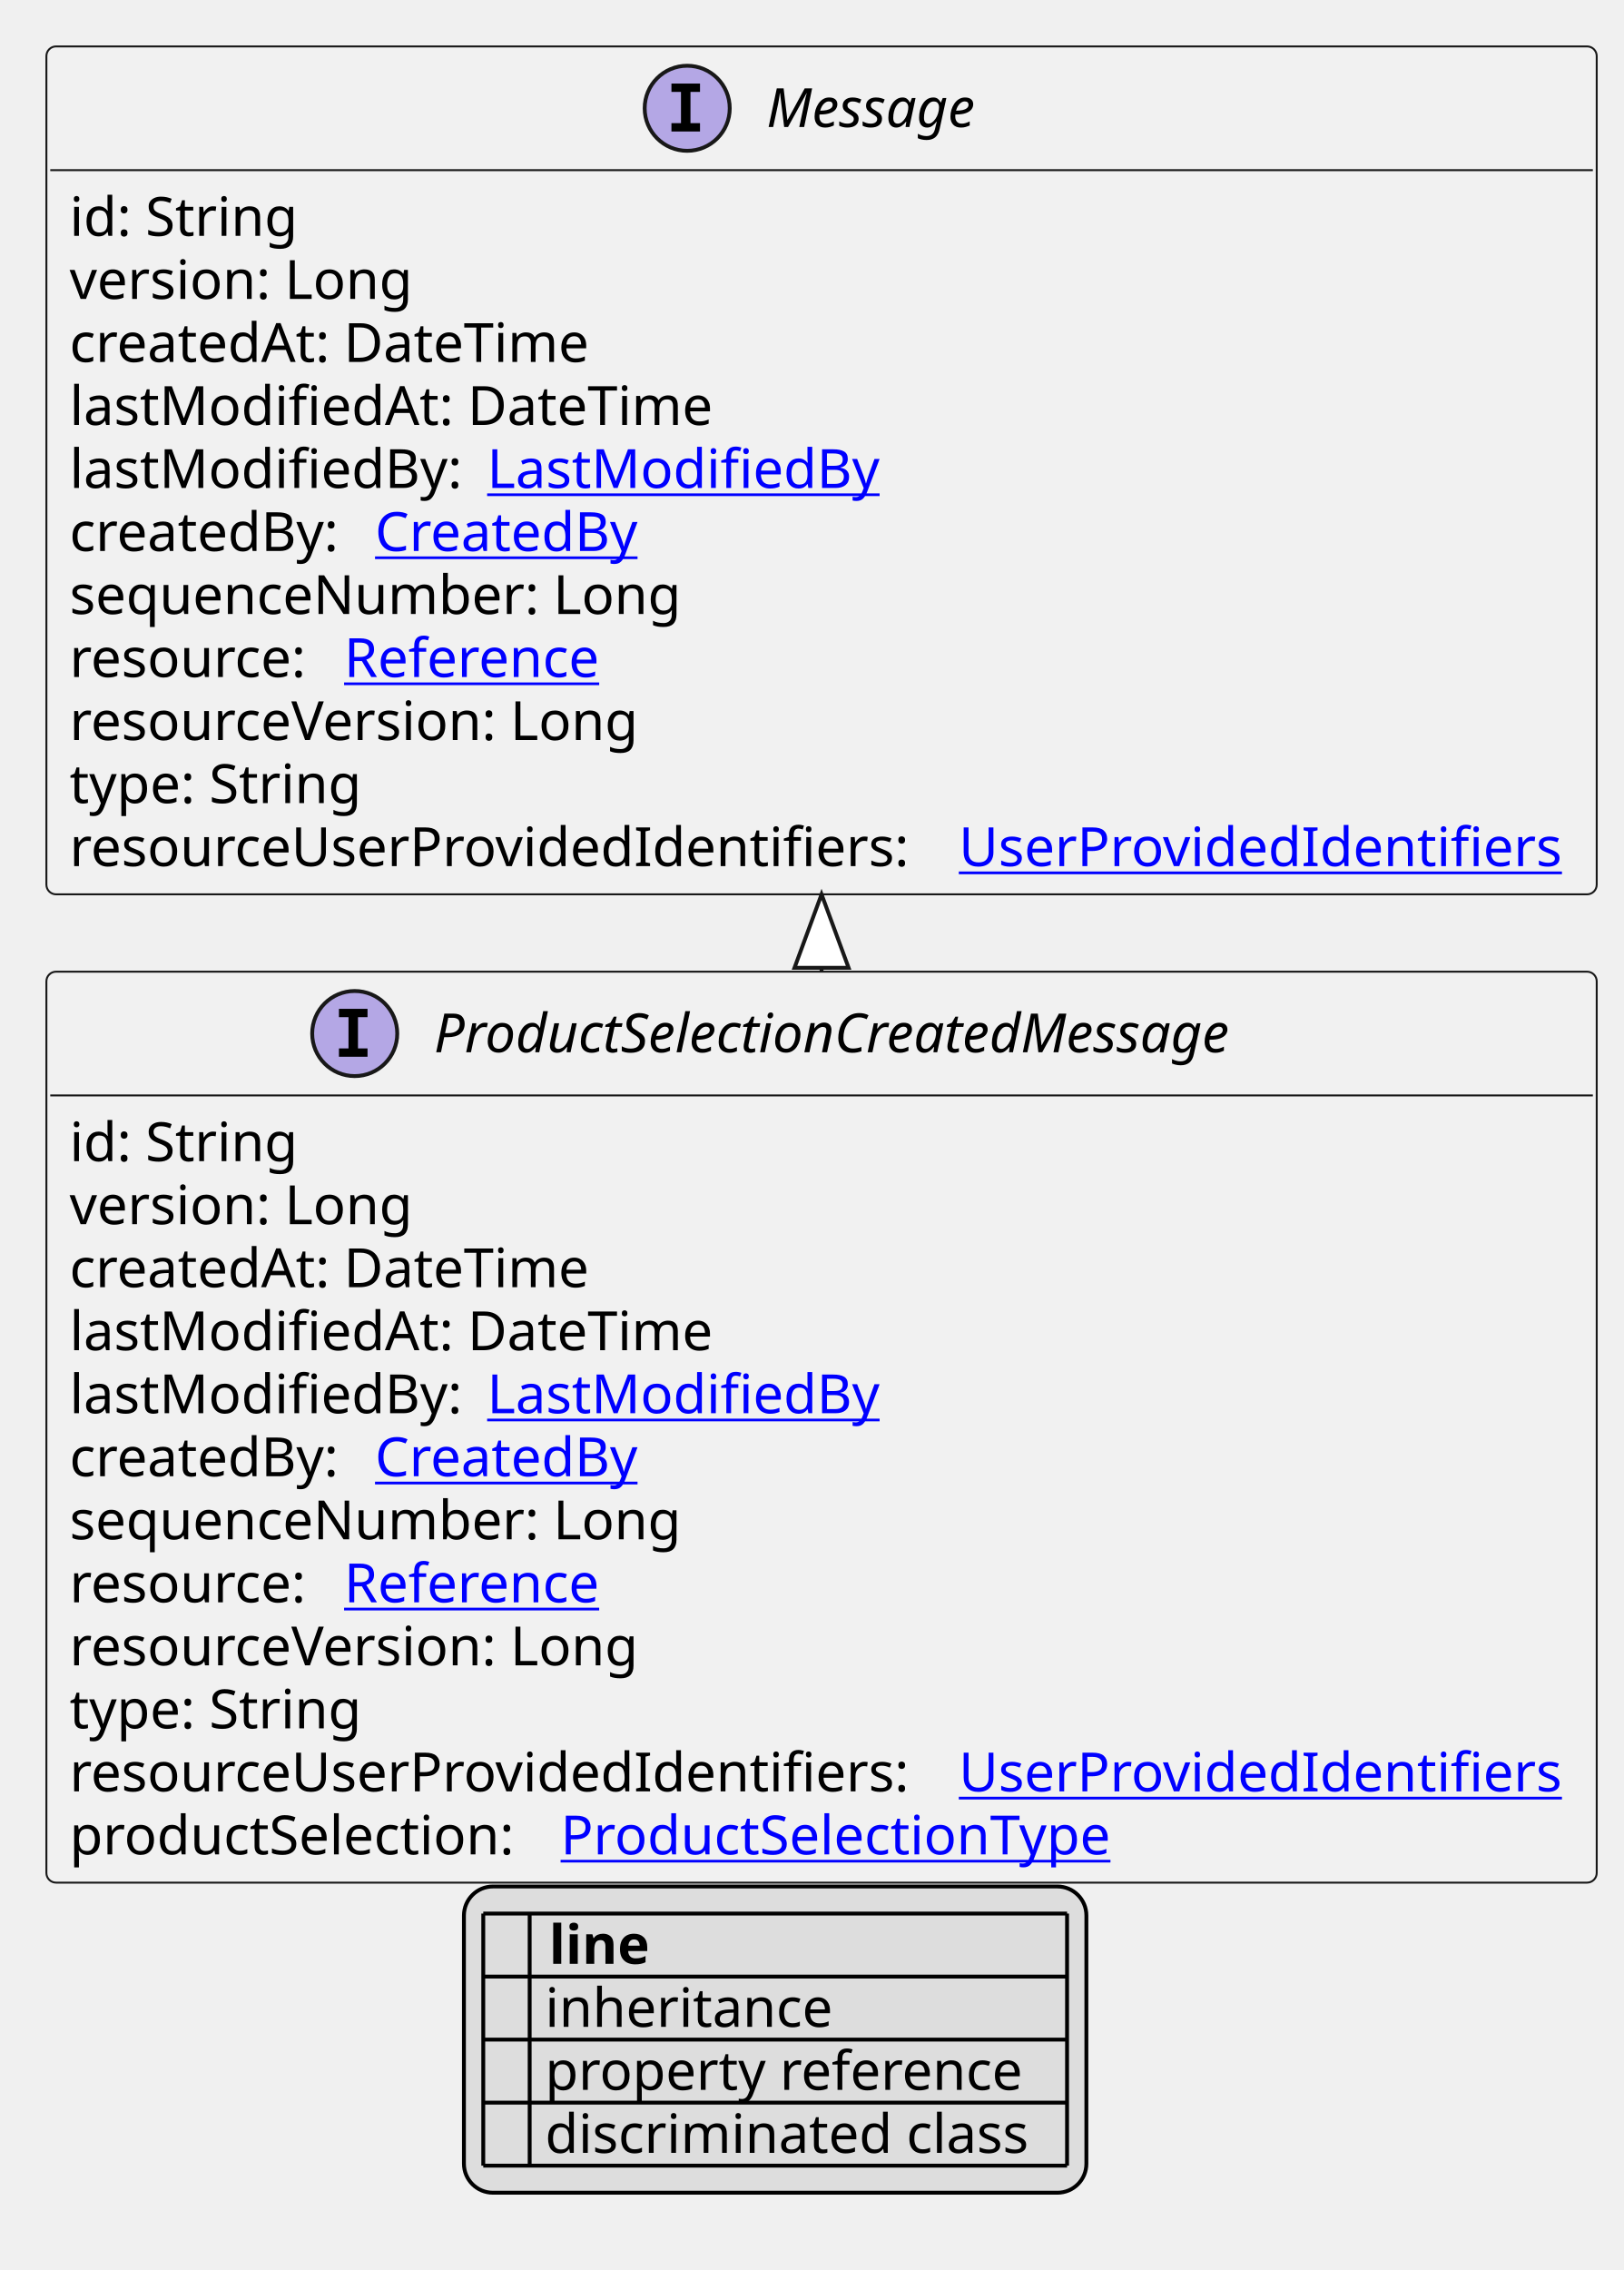
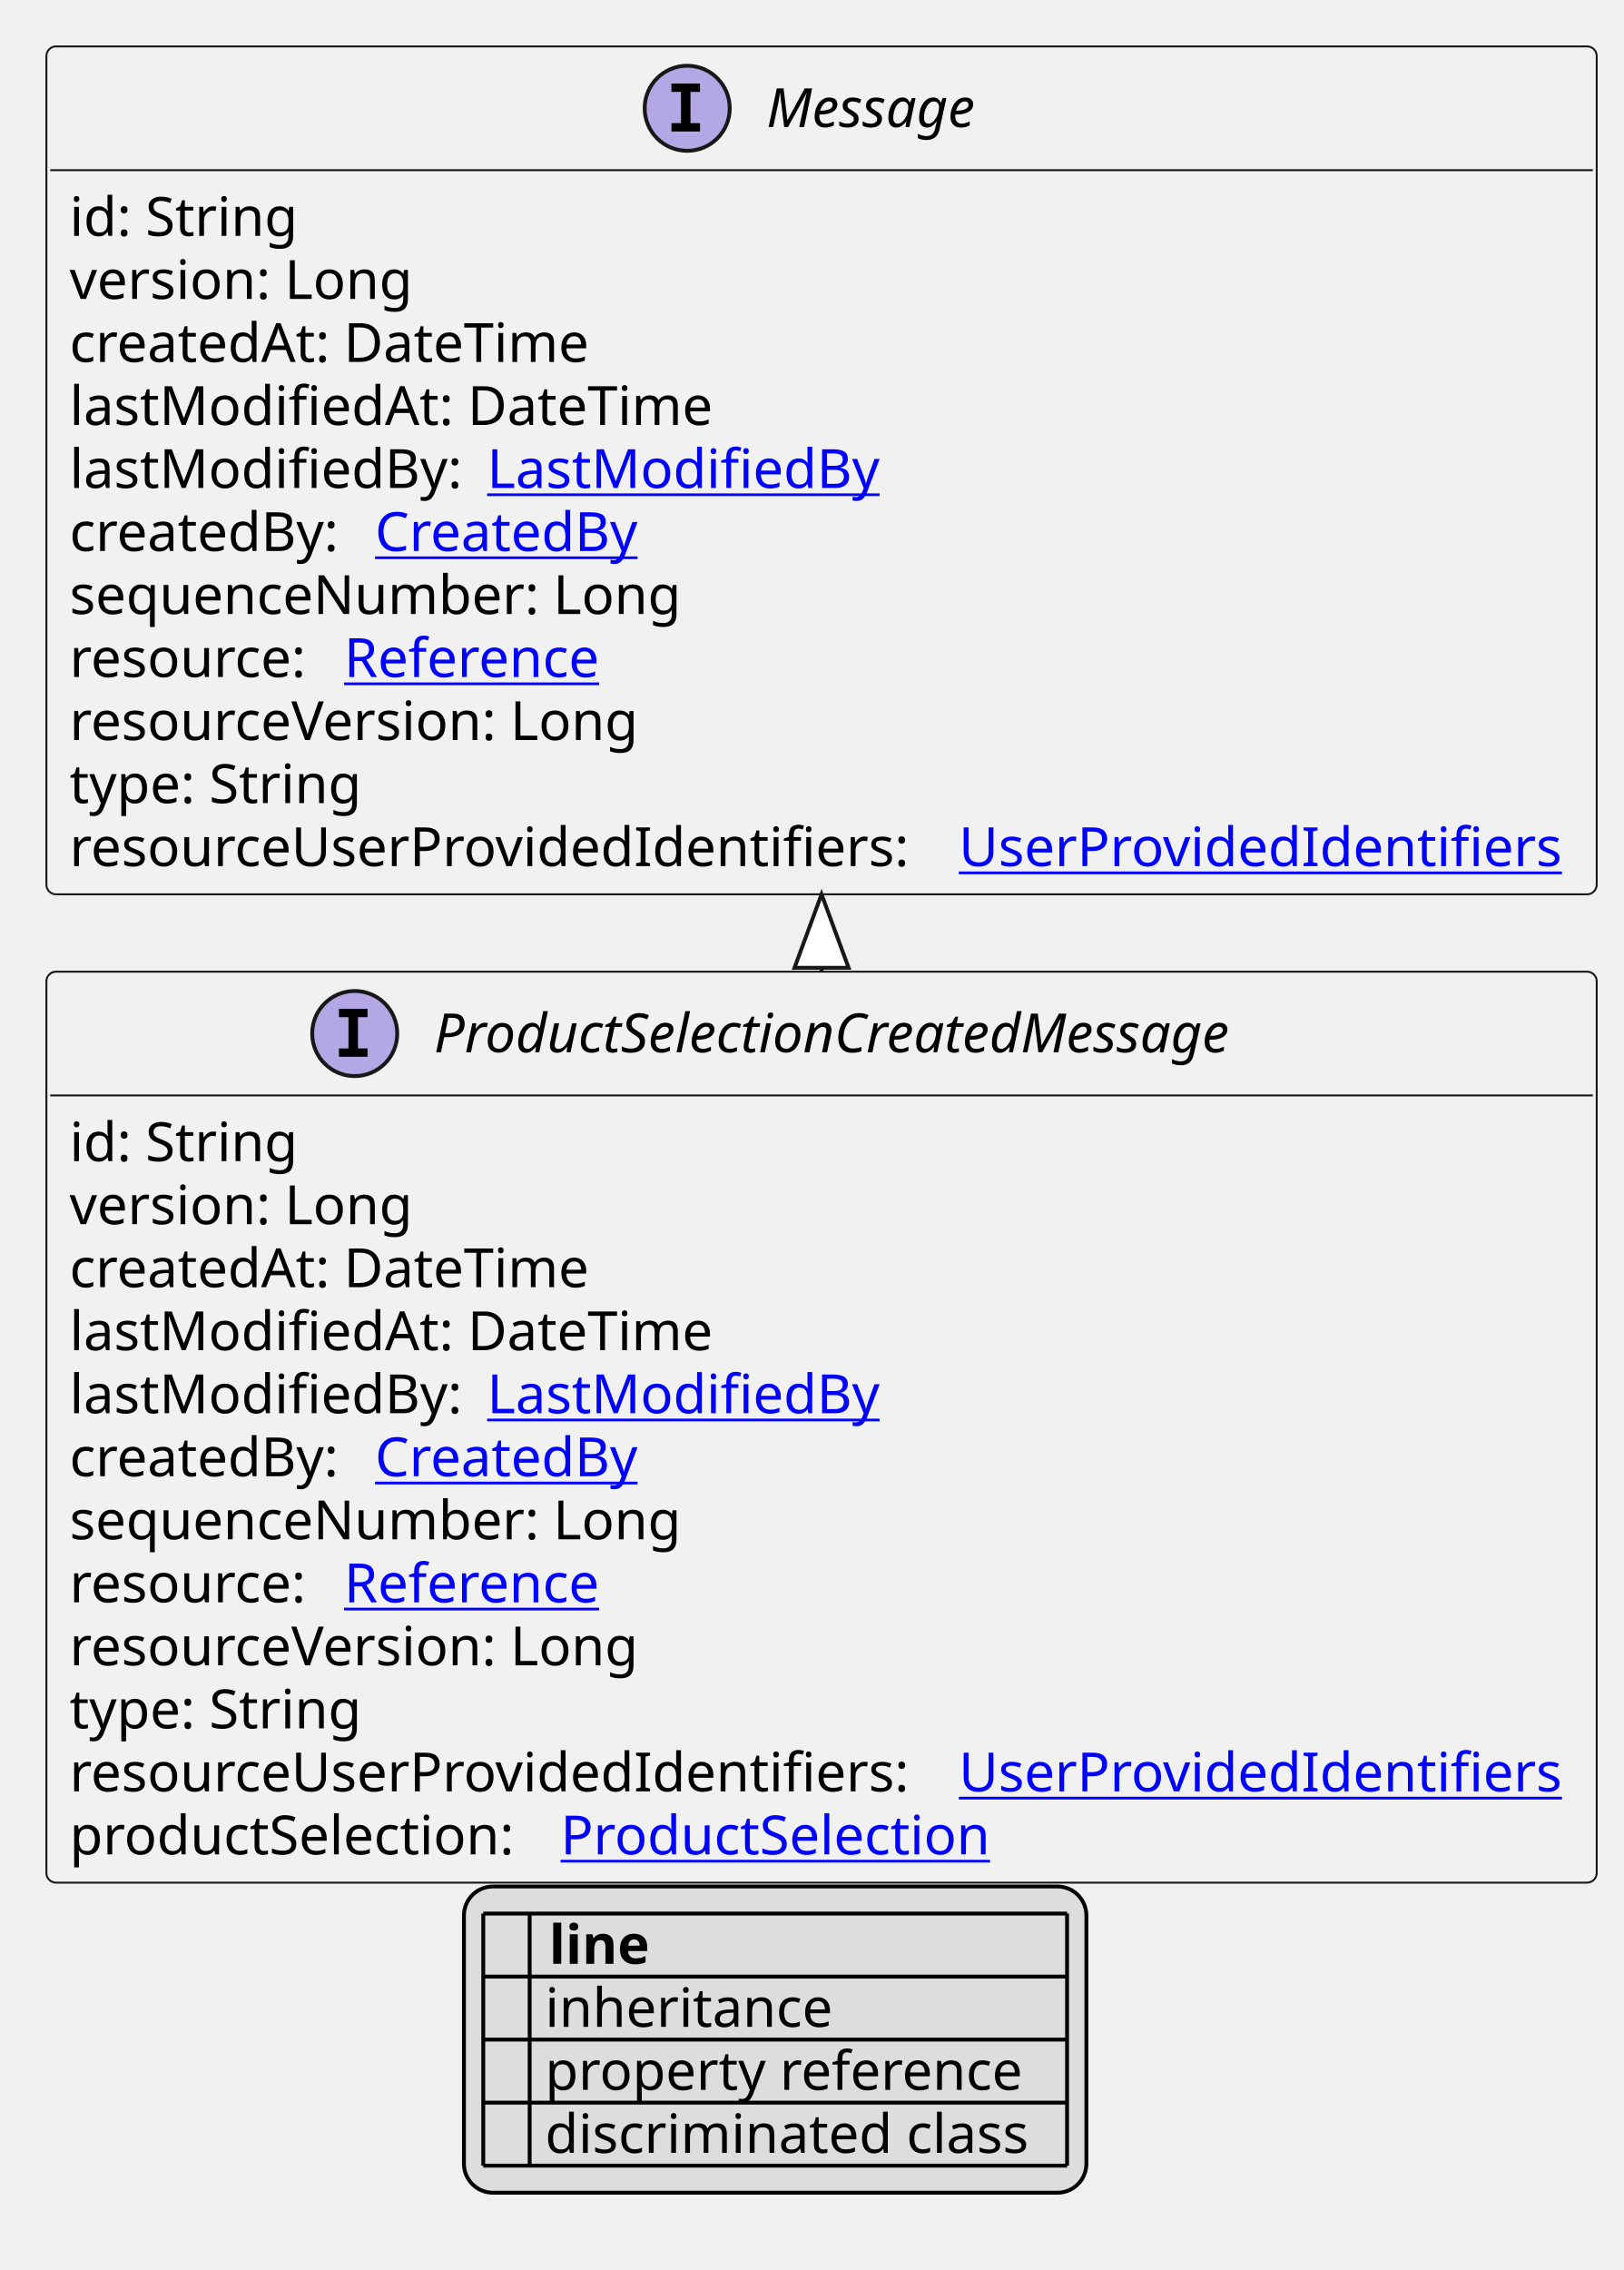
<svg xmlns="http://www.w3.org/2000/svg" xmlns:xlink="http://www.w3.org/1999/xlink" contentStyleType="text/css" height="587px" preserveAspectRatio="none" style="width:420px;height:587px;background:#FFFFFF;" version="1.1" viewBox="0 0 420 587" width="420px" zoomAndPan="magnify">
  <defs>
-     <filter height="1" id="b1j4alyziqft120" width="1" x="0" y="0">
+     <filter height="1" id="bt5wyqdu1kz2i0" width="1" x="0" y="0">
      <feFlood flood-color="#000000" result="flood" />
      <feComposite in="SourceGraphic" in2="flood" operator="over" />
    </filter>
-     <filter height="1" id="b1j4alyziqft121" width="1" x="0" y="0">
+     <filter height="1" id="bt5wyqdu1kz2i1" width="1" x="0" y="0">
      <feFlood flood-color="#008000" result="flood" />
      <feComposite in="SourceGraphic" in2="flood" operator="over" />
    </filter>
-     <filter height="1" id="b1j4alyziqft122" width="1" x="0" y="0">
+     <filter height="1" id="bt5wyqdu1kz2i2" width="1" x="0" y="0">
      <feFlood flood-color="#0000FF" result="flood" />
      <feComposite in="SourceGraphic" in2="flood" operator="over" />
    </filter>
  </defs>
  <g>
    <a href="ProductSelectionCreatedMessage.svg" target="_top" title="ProductSelectionCreatedMessage.svg" xlink:actuate="onRequest" xlink:href="ProductSelectionCreatedMessage.svg" xlink:show="new" xlink:title="ProductSelectionCreatedMessage.svg" xlink:type="simple">
      <g id="elem_ProductSelectionCreatedMessage">
        <rect codeLine="10" fill="#F1F1F1" height="235.562" id="ProductSelectionCreatedMessage" rx="2.5" ry="2.5" style="stroke:#181818;stroke-width:0.5;" width="401" x="12" y="251.266" />
        <ellipse cx="91.75" cy="267.266" fill="#B4A7E5" rx="11" ry="11" style="stroke:#181818;stroke-width:1.0;" />
        <path d="M87.672,263.031 L87.672,260.875 L95.062,260.875 L95.062,263.031 L92.594,263.031 L92.594,271.109 L95.062,271.109 L95.062,273.266 L87.672,273.266 L87.672,271.109 L90.141,271.109 L90.141,263.031 L87.672,263.031 Z " fill="#000000" />
        <text fill="#000000" font-family="sans-serif" font-size="14" font-style="italic" lengthAdjust="spacing" textLength="233" x="112.25" y="272.112">ProductSelectionCreatedMessage</text>
        <line style="stroke:#181818;stroke-width:0.5;" x1="13" x2="412" y1="283.266" y2="283.266" />
        <text fill="#000000" font-family="sans-serif" font-size="14" lengthAdjust="spacing" textLength="61" x="18" y="300.261">id: String</text>
        <text fill="#000000" font-family="sans-serif" font-size="14" lengthAdjust="spacing" textLength="93" x="18" y="316.558">version: Long</text>
        <text fill="#000000" font-family="sans-serif" font-size="14" lengthAdjust="spacing" textLength="143" x="18" y="332.854">createdAt: DateTime</text>
        <text fill="#000000" font-family="sans-serif" font-size="14" lengthAdjust="spacing" textLength="172" x="18" y="349.151">lastModifiedAt: DateTime</text>
        <text fill="#000000" font-family="sans-serif" font-size="14" lengthAdjust="spacing" textLength="104" x="18" y="365.448">lastModifiedBy:</text>
        <a href="LastModifiedBy.svg" target="_top" title="LastModifiedBy.svg" xlink:actuate="onRequest" xlink:href="LastModifiedBy.svg" xlink:show="new" xlink:title="LastModifiedBy.svg" xlink:type="simple">
          <text fill="#0000FF" font-family="sans-serif" font-size="14" lengthAdjust="spacing" text-decoration="underline" textLength="103" x="126" y="365.448">LastModifiedBy</text>
        </a>
        <text fill="#000000" font-family="sans-serif" font-size="14" lengthAdjust="spacing" textLength="75" x="18" y="381.745">createdBy:</text>
        <a href="CreatedBy.svg" target="_top" title="CreatedBy.svg" xlink:actuate="onRequest" xlink:href="CreatedBy.svg" xlink:show="new" xlink:title="CreatedBy.svg" xlink:type="simple">
          <text fill="#0000FF" font-family="sans-serif" font-size="14" lengthAdjust="spacing" text-decoration="underline" textLength="72" x="97" y="381.745">CreatedBy</text>
        </a>
        <text fill="#000000" font-family="sans-serif" font-size="14" lengthAdjust="spacing" textLength="168" x="18" y="398.042">sequenceNumber: Long</text>
        <text fill="#000000" font-family="sans-serif" font-size="14" lengthAdjust="spacing" textLength="67" x="18" y="414.339">resource:</text>
        <a href="Reference.svg" target="_top" title="Reference.svg" xlink:actuate="onRequest" xlink:href="Reference.svg" xlink:show="new" xlink:title="Reference.svg" xlink:type="simple">
          <text fill="#0000FF" font-family="sans-serif" font-size="14" lengthAdjust="spacing" text-decoration="underline" textLength="72" x="89" y="414.339">Reference</text>
        </a>
        <text fill="#000000" font-family="sans-serif" font-size="14" lengthAdjust="spacing" textLength="157" x="18" y="430.636">resourceVersion: Long</text>
        <text fill="#000000" font-family="sans-serif" font-size="14" lengthAdjust="spacing" textLength="79" x="18" y="446.933">type: String</text>
        <text fill="#000000" font-family="sans-serif" font-size="14" lengthAdjust="spacing" textLength="226" x="18" y="463.229">resourceUserProvidedIdentifiers:</text>
        <a href="UserProvidedIdentifiers.svg" target="_top" title="UserProvidedIdentifiers.svg" xlink:actuate="onRequest" xlink:href="UserProvidedIdentifiers.svg" xlink:show="new" xlink:title="UserProvidedIdentifiers.svg" xlink:type="simple">
          <text fill="#0000FF" font-family="sans-serif" font-size="14" lengthAdjust="spacing" text-decoration="underline" textLength="159" x="248" y="463.229">UserProvidedIdentifiers</text>
        </a>
        <text fill="#000000" font-family="sans-serif" font-size="14" lengthAdjust="spacing" textLength="123" x="18" y="479.526">productSelection:</text>
-         <a href="ProductSelectionType.svg" target="_top" title="ProductSelectionType.svg" xlink:actuate="onRequest" xlink:href="ProductSelectionType.svg" xlink:show="new" xlink:title="ProductSelectionType.svg" xlink:type="simple">
-           <text fill="#0000FF" font-family="sans-serif" font-size="14" lengthAdjust="spacing" text-decoration="underline" textLength="152" x="145" y="479.526">ProductSelectionType</text>
+         <a href="ProductSelection.svg" target="_top" title="ProductSelection.svg" xlink:actuate="onRequest" xlink:href="ProductSelection.svg" xlink:show="new" xlink:title="ProductSelection.svg" xlink:type="simple">
+           <text fill="#0000FF" font-family="sans-serif" font-size="14" lengthAdjust="spacing" text-decoration="underline" textLength="118" x="145" y="479.526">ProductSelection</text>
        </a>
      </g>
    </a>
    <a href="Message.svg" target="_top" title="Message.svg" xlink:actuate="onRequest" xlink:href="Message.svg" xlink:show="new" xlink:title="Message.svg" xlink:type="simple">
      <g id="elem_Message">
        <rect codeLine="24" fill="#F1F1F1" height="219.266" id="Message" rx="2.5" ry="2.5" style="stroke:#181818;stroke-width:0.5;" width="401" x="12" y="12" />
        <ellipse cx="177.75" cy="28" fill="#B4A7E5" rx="11" ry="11" style="stroke:#181818;stroke-width:1.0;" />
        <path d="M173.672,23.766 L173.672,21.609 L181.062,21.609 L181.062,23.766 L178.594,23.766 L178.594,31.844 L181.062,31.844 L181.062,34 L173.672,34 L173.672,31.844 L176.141,31.844 L176.141,23.766 L173.672,23.766 Z " fill="#000000" />
        <text fill="#000000" font-family="sans-serif" font-size="14" font-style="italic" lengthAdjust="spacing" textLength="61" x="198.25" y="32.847">Message</text>
        <line style="stroke:#181818;stroke-width:0.5;" x1="13" x2="412" y1="44" y2="44" />
        <text fill="#000000" font-family="sans-serif" font-size="14" lengthAdjust="spacing" textLength="61" x="18" y="60.995">id: String</text>
        <text fill="#000000" font-family="sans-serif" font-size="14" lengthAdjust="spacing" textLength="93" x="18" y="77.292">version: Long</text>
        <text fill="#000000" font-family="sans-serif" font-size="14" lengthAdjust="spacing" textLength="143" x="18" y="93.589">createdAt: DateTime</text>
        <text fill="#000000" font-family="sans-serif" font-size="14" lengthAdjust="spacing" textLength="172" x="18" y="109.886">lastModifiedAt: DateTime</text>
        <text fill="#000000" font-family="sans-serif" font-size="14" lengthAdjust="spacing" textLength="104" x="18" y="126.183">lastModifiedBy:</text>
        <a href="LastModifiedBy.svg" target="_top" title="LastModifiedBy.svg" xlink:actuate="onRequest" xlink:href="LastModifiedBy.svg" xlink:show="new" xlink:title="LastModifiedBy.svg" xlink:type="simple">
          <text fill="#0000FF" font-family="sans-serif" font-size="14" lengthAdjust="spacing" text-decoration="underline" textLength="103" x="126" y="126.183">LastModifiedBy</text>
        </a>
        <text fill="#000000" font-family="sans-serif" font-size="14" lengthAdjust="spacing" textLength="75" x="18" y="142.48">createdBy:</text>
        <a href="CreatedBy.svg" target="_top" title="CreatedBy.svg" xlink:actuate="onRequest" xlink:href="CreatedBy.svg" xlink:show="new" xlink:title="CreatedBy.svg" xlink:type="simple">
          <text fill="#0000FF" font-family="sans-serif" font-size="14" lengthAdjust="spacing" text-decoration="underline" textLength="72" x="97" y="142.48">CreatedBy</text>
        </a>
        <text fill="#000000" font-family="sans-serif" font-size="14" lengthAdjust="spacing" textLength="168" x="18" y="158.776">sequenceNumber: Long</text>
        <text fill="#000000" font-family="sans-serif" font-size="14" lengthAdjust="spacing" textLength="67" x="18" y="175.073">resource:</text>
        <a href="Reference.svg" target="_top" title="Reference.svg" xlink:actuate="onRequest" xlink:href="Reference.svg" xlink:show="new" xlink:title="Reference.svg" xlink:type="simple">
          <text fill="#0000FF" font-family="sans-serif" font-size="14" lengthAdjust="spacing" text-decoration="underline" textLength="72" x="89" y="175.073">Reference</text>
        </a>
        <text fill="#000000" font-family="sans-serif" font-size="14" lengthAdjust="spacing" textLength="157" x="18" y="191.37">resourceVersion: Long</text>
        <text fill="#000000" font-family="sans-serif" font-size="14" lengthAdjust="spacing" textLength="79" x="18" y="207.667">type: String</text>
        <text fill="#000000" font-family="sans-serif" font-size="14" lengthAdjust="spacing" textLength="226" x="18" y="223.964">resourceUserProvidedIdentifiers:</text>
        <a href="UserProvidedIdentifiers.svg" target="_top" title="UserProvidedIdentifiers.svg" xlink:actuate="onRequest" xlink:href="UserProvidedIdentifiers.svg" xlink:show="new" xlink:title="UserProvidedIdentifiers.svg" xlink:type="simple">
          <text fill="#0000FF" font-family="sans-serif" font-size="14" lengthAdjust="spacing" text-decoration="underline" textLength="159" x="248" y="223.964">UserProvidedIdentifiers</text>
        </a>
      </g>
    </a>
    <line style="stroke:#181818;stroke-width:1.0;" x1="212.5" x2="212.5" y1="231.266" y2="251.266" />
    <polygon fill="#FFFFFF" points="212.5,231.266,205.5,250.266,219.5,250.266,212.5,231.266" style="stroke:#181818;stroke-width:1.0;" />
    <rect fill="#DDDDDD" height="79.188" id="_legend" rx="7.5" ry="7.5" style="stroke:#000000;stroke-width:1.0;" width="161" x="120" y="487.828" />
    <text fill="#000000" font-family="sans-serif" font-size="14" font-weight="bold" lengthAdjust="spacing" textLength="5" x="125" y="507.823"> </text>
    <text fill="#000000" font-family="sans-serif" font-size="14" font-weight="bold" lengthAdjust="spacing" textLength="28" x="142" y="507.823">line</text>
-     <text fill="#000000" filter="url(#b1j4alyziqft120)" font-family="sans-serif" font-size="14" lengthAdjust="spacing" textLength="12" x="125" y="524.12">   </text>
+     <text fill="#000000" filter="url(#bt5wyqdu1kz2i0)" font-family="sans-serif" font-size="14" lengthAdjust="spacing" textLength="12" x="125" y="524.12">   </text>
    <text fill="#000000" font-family="sans-serif" font-size="14" lengthAdjust="spacing" textLength="77" x="141" y="524.12">inheritance</text>
-     <text fill="#000000" filter="url(#b1j4alyziqft121)" font-family="sans-serif" font-size="14" lengthAdjust="spacing" textLength="12" x="125" y="540.417">   </text>
+     <text fill="#000000" filter="url(#bt5wyqdu1kz2i1)" font-family="sans-serif" font-size="14" lengthAdjust="spacing" textLength="12" x="125" y="540.417">   </text>
    <text fill="#000000" font-family="sans-serif" font-size="14" lengthAdjust="spacing" textLength="129" x="141" y="540.417">property reference</text>
-     <text fill="#000000" filter="url(#b1j4alyziqft122)" font-family="sans-serif" font-size="14" lengthAdjust="spacing" textLength="12" x="125" y="556.714">   </text>
+     <text fill="#000000" filter="url(#bt5wyqdu1kz2i2)" font-family="sans-serif" font-size="14" lengthAdjust="spacing" textLength="12" x="125" y="556.714">   </text>
    <text fill="#000000" font-family="sans-serif" font-size="14" lengthAdjust="spacing" textLength="131" x="141" y="556.714">discriminated class</text>
    <line style="stroke:#000000;stroke-width:1.0;" x1="125" x2="276" y1="494.828" y2="494.828" />
    <line style="stroke:#000000;stroke-width:1.0;" x1="125" x2="276" y1="511.125" y2="511.125" />
    <line style="stroke:#000000;stroke-width:1.0;" x1="125" x2="276" y1="527.422" y2="527.422" />
    <line style="stroke:#000000;stroke-width:1.0;" x1="125" x2="276" y1="543.719" y2="543.719" />
    <line style="stroke:#000000;stroke-width:1.0;" x1="125" x2="276" y1="560.016" y2="560.016" />
    <line style="stroke:#000000;stroke-width:1.0;" x1="125" x2="125" y1="494.828" y2="560.016" />
    <line style="stroke:#000000;stroke-width:1.0;" x1="137" x2="137" y1="494.828" y2="560.016" />
    <line style="stroke:#000000;stroke-width:1.0;" x1="276" x2="276" y1="494.828" y2="560.016" />
  </g>
</svg>
